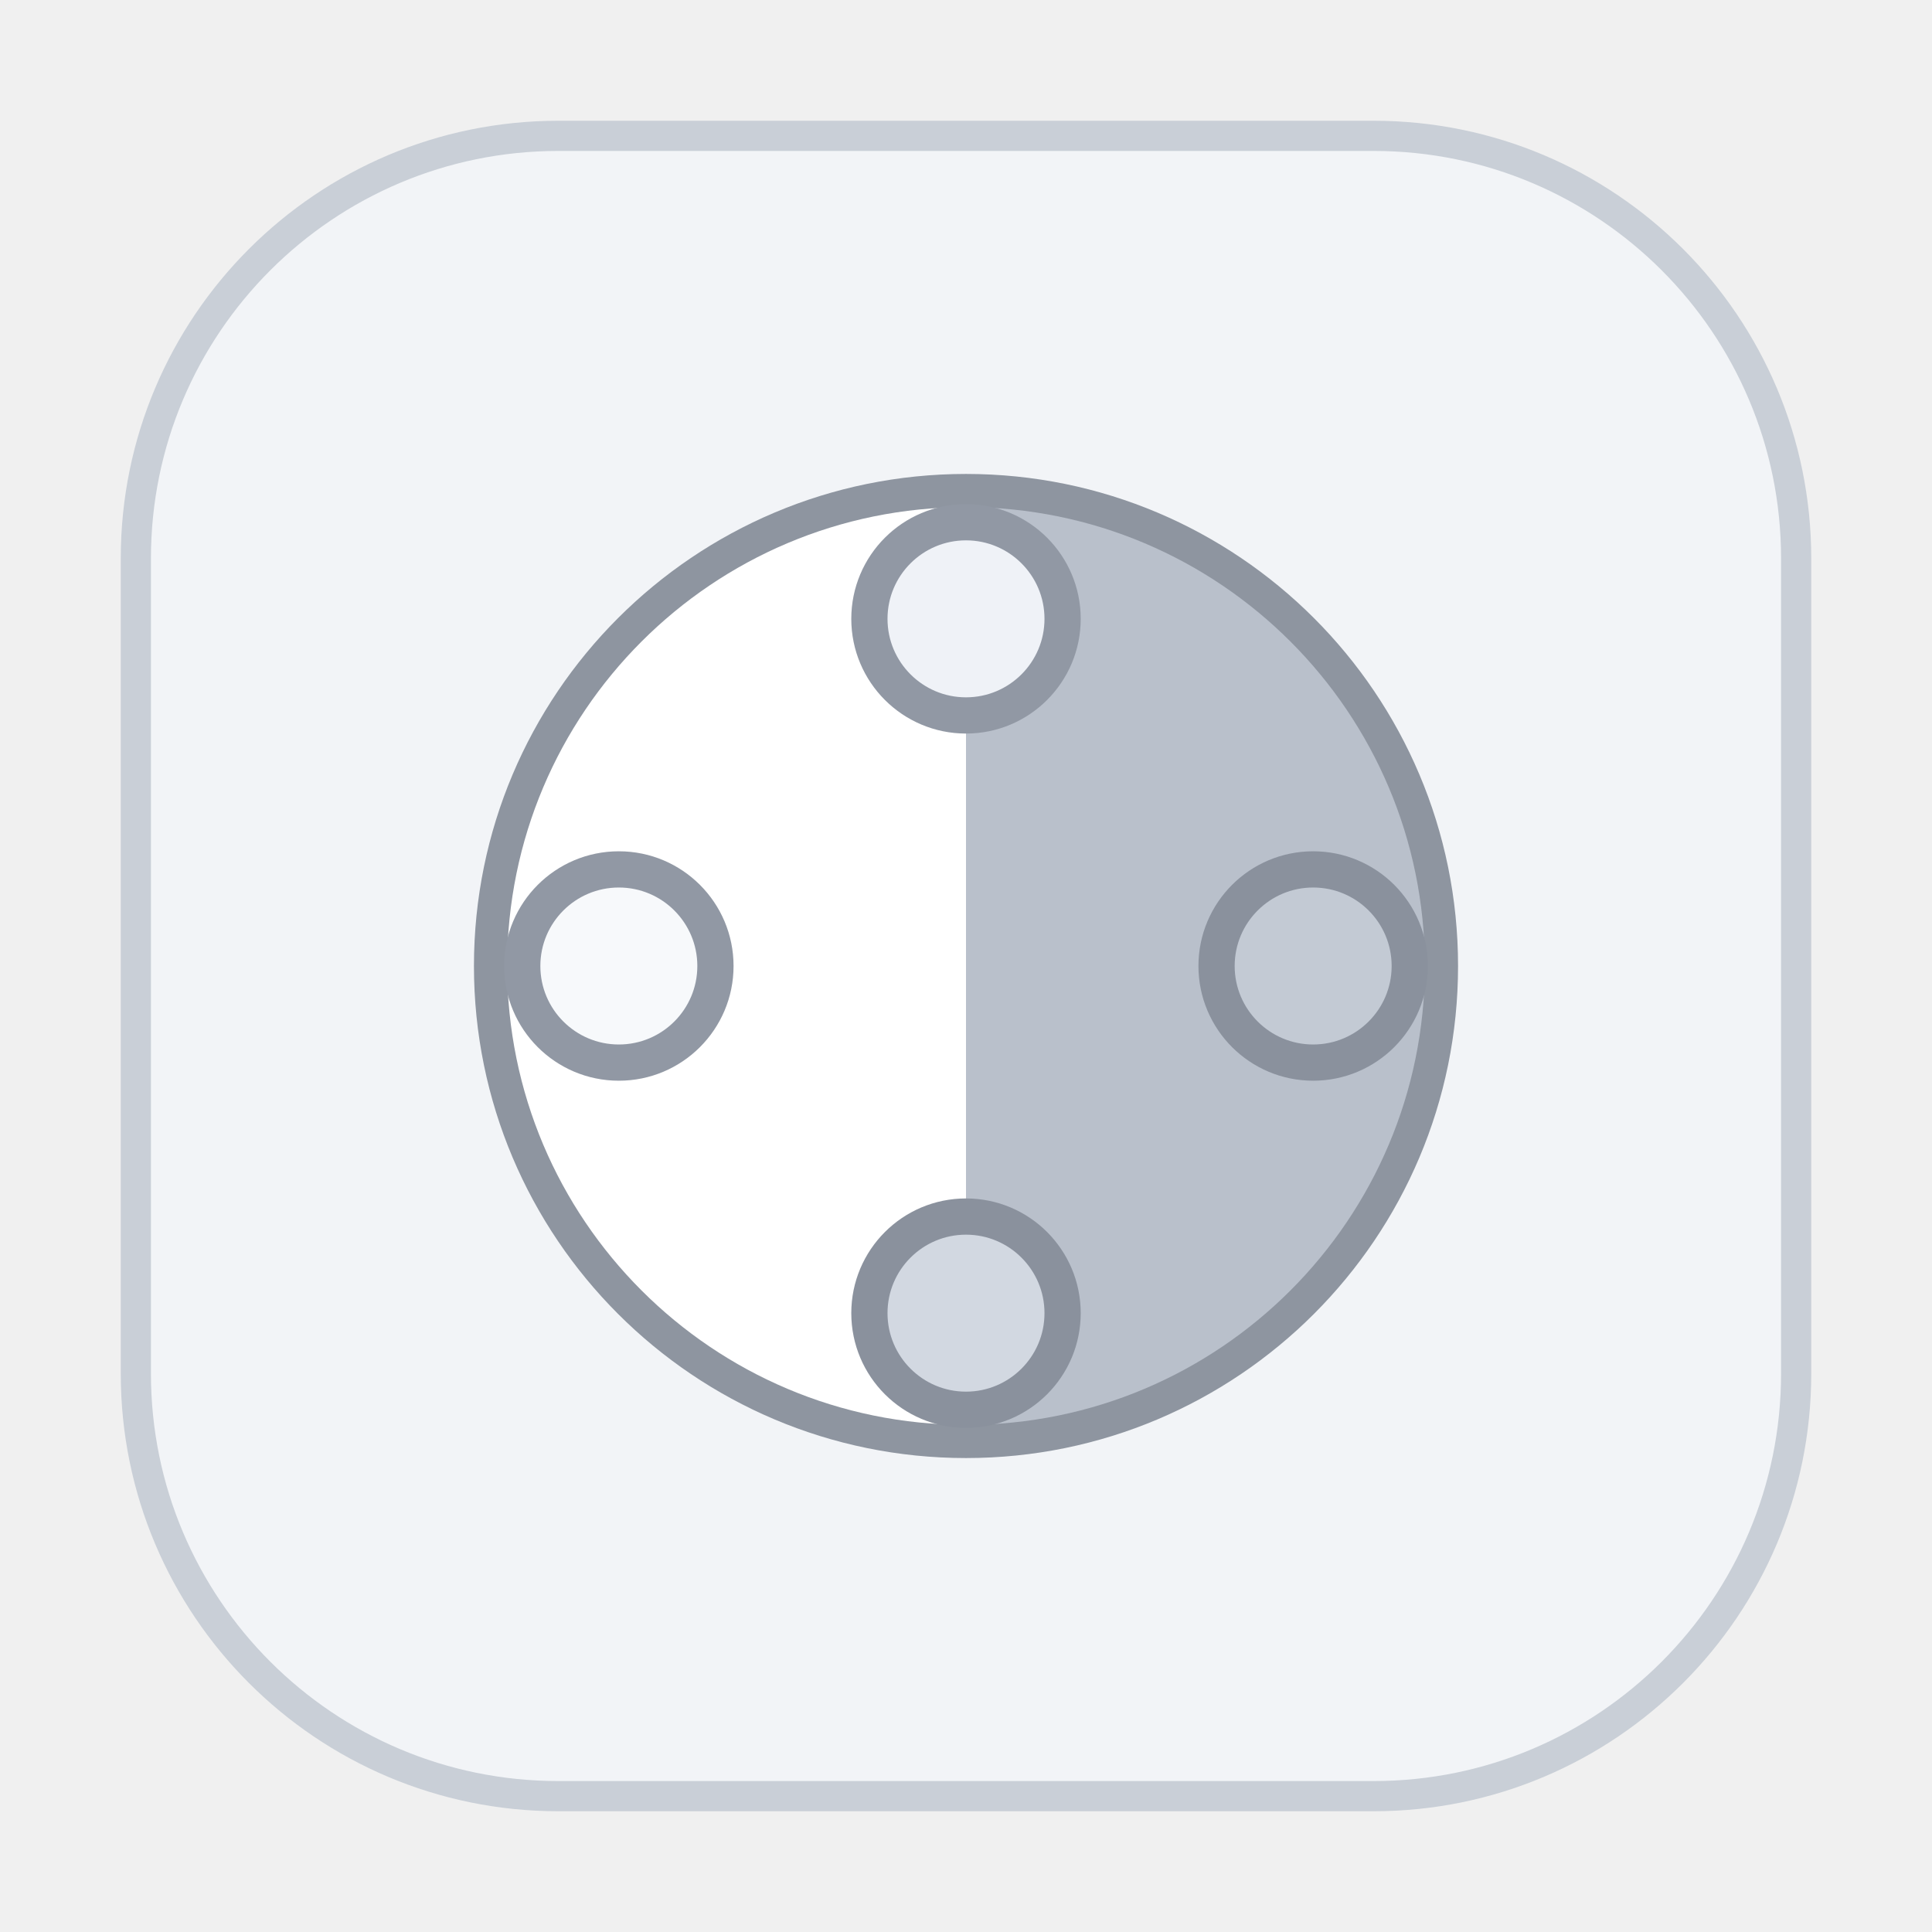
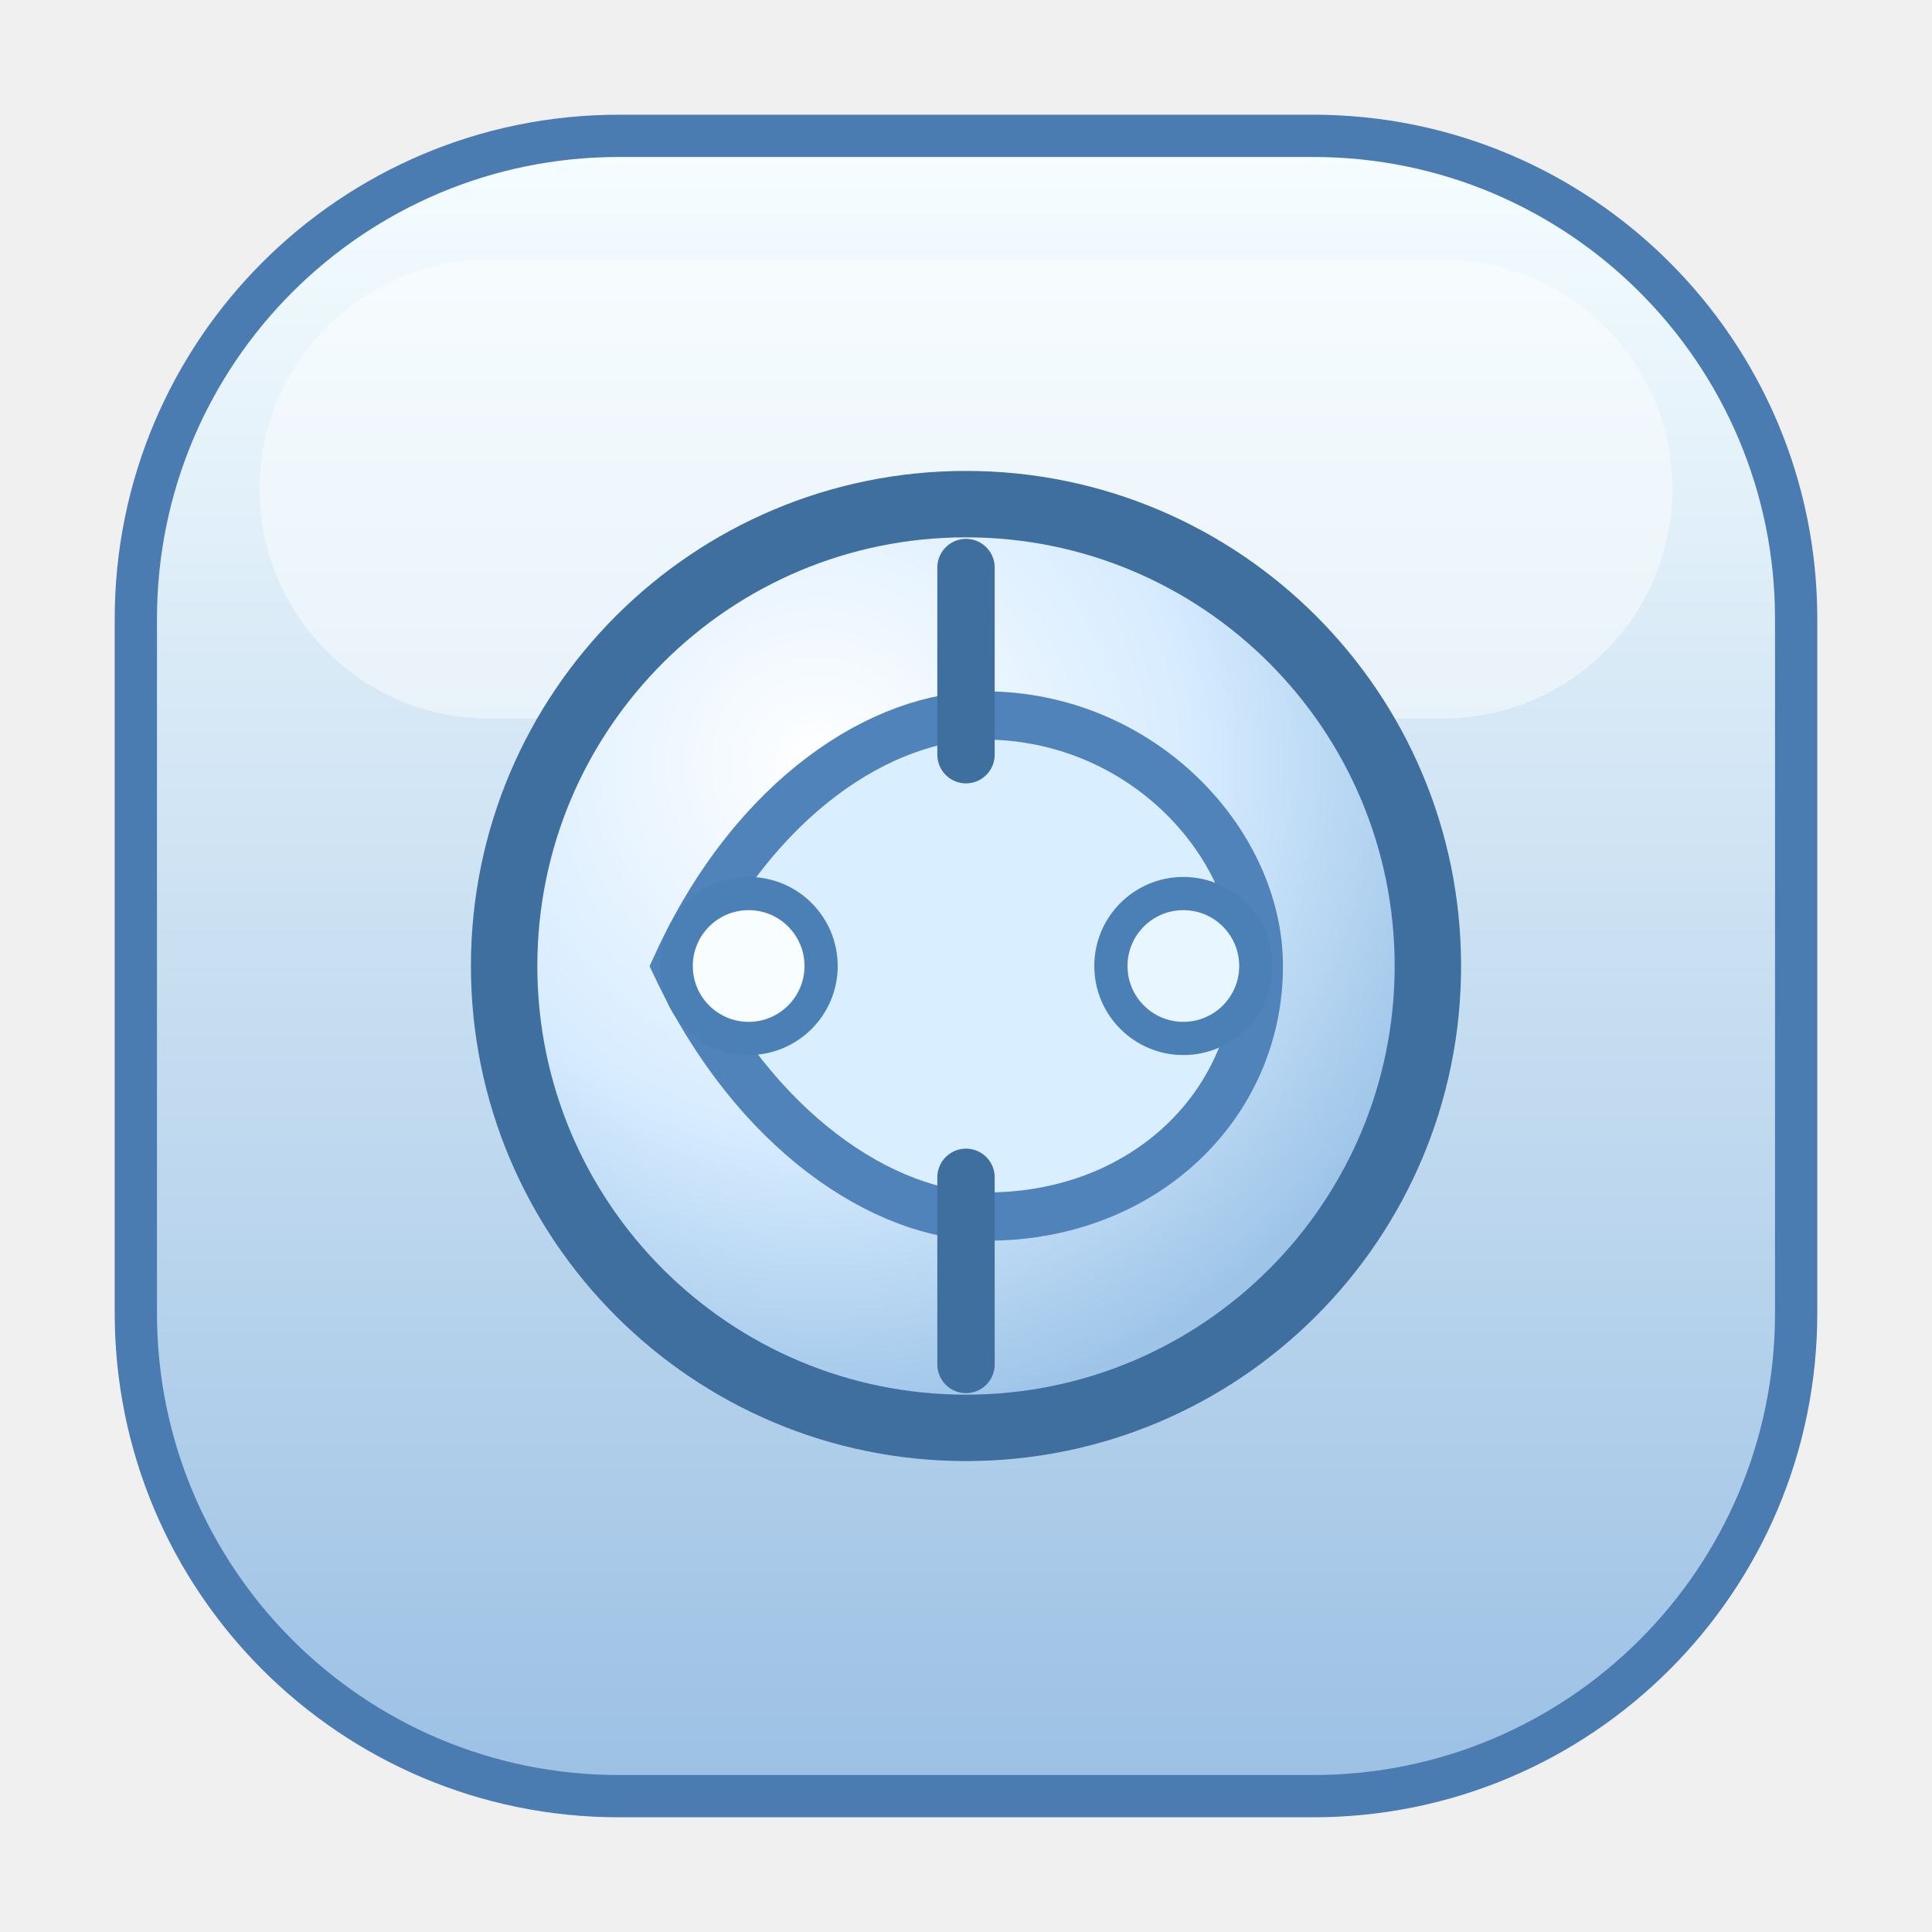
<svg xmlns="http://www.w3.org/2000/svg" viewBox="0 0 64 64" role="img" aria-label="Ferrofluid Control icon">
-   <rect x="4.5" y="4.5" width="55" height="55" rx="14" fill="#f2f4f7" stroke="#c9cfd7" />
  <defs>
-     <clipPath id="ferro-bump-core">
-       <circle cx="32" cy="32" r="15.2" />
-     </clipPath>
+     <linearGradient id="fc-frame" x1="0" y1="0" x2="0" y2="1">
+       <stop offset="0" stop-color="#f5fdff" />
+       <stop offset="1" stop-color="#9cc1e4" />
+     </linearGradient>
+     <radialGradient id="fc-core" cx="34%" cy="28%" r="72%">
+       <stop offset="0" stop-color="#ffffff" />
+       <stop offset="0.56" stop-color="#d7ecff" />
+       <stop offset="1" stop-color="#9ec5e8" />
+     </radialGradient>
  </defs>
-   <circle cx="32" cy="32" r="15.2" fill="#f8fafc" stroke="#8e95a0" stroke-width="2.2" />
-   <g clip-path="url(#ferro-bump-core)">
-     <rect x="16.8" y="16.8" width="15.2" height="30.4" fill="#ffffff" />
-     <rect x="32" y="16.8" width="15.2" height="30.4" fill="#b9c0cb" />
-   </g>
-   <circle cx="20.5" cy="32" r="3.2" fill="#f7f9fb" stroke="#9198a4" stroke-width="1.2" />
-   <circle cx="43.5" cy="32" r="3.2" fill="#c3cad4" stroke="#8a919d" stroke-width="1.2" />
-   <circle cx="32" cy="20.5" r="3.2" fill="#eff2f7" stroke="#9198a4" stroke-width="1.2" />
-   <circle cx="32" cy="43.5" r="3.2" fill="#d2d8e1" stroke="#8a919d" stroke-width="1.2" />
+   <rect x="4.5" y="4.5" width="55" height="55" rx="16" fill="url(#fc-frame)" stroke="#4a7cb2" stroke-width="1.4" />
+   <rect x="8.6" y="8.6" width="46.8" height="15.2" rx="7.6" fill="rgba(255,255,255,0.45)" />
+   <circle cx="32" cy="32" r="15.3" fill="url(#fc-core)" stroke="#3f6f9e" stroke-width="2.2" />
+   <path d="M22.4 32c2.6-5.7 6.9-8.3 10.2-8.3 5.2 0 9.1 4.2 9.1 8.3 0 4.6-3.8 8.3-9 8.3-3.4 0-7.7-2.8-10.3-8.3Z" fill="#d9efff" stroke="#4f83b9" stroke-width="1.6" />
+   <circle cx="24.8" cy="32" r="2.4" fill="#f8feff" stroke="#4b80b6" stroke-width="1.1" />
+   <circle cx="39.2" cy="32" r="2.4" fill="#e8f6ff" stroke="#4b80b6" stroke-width="1.1" />
+   <path d="M32 18.8v6.2M32 39v6.2" stroke="#3f6f9e" stroke-width="1.9" stroke-linecap="round" />
</svg>
